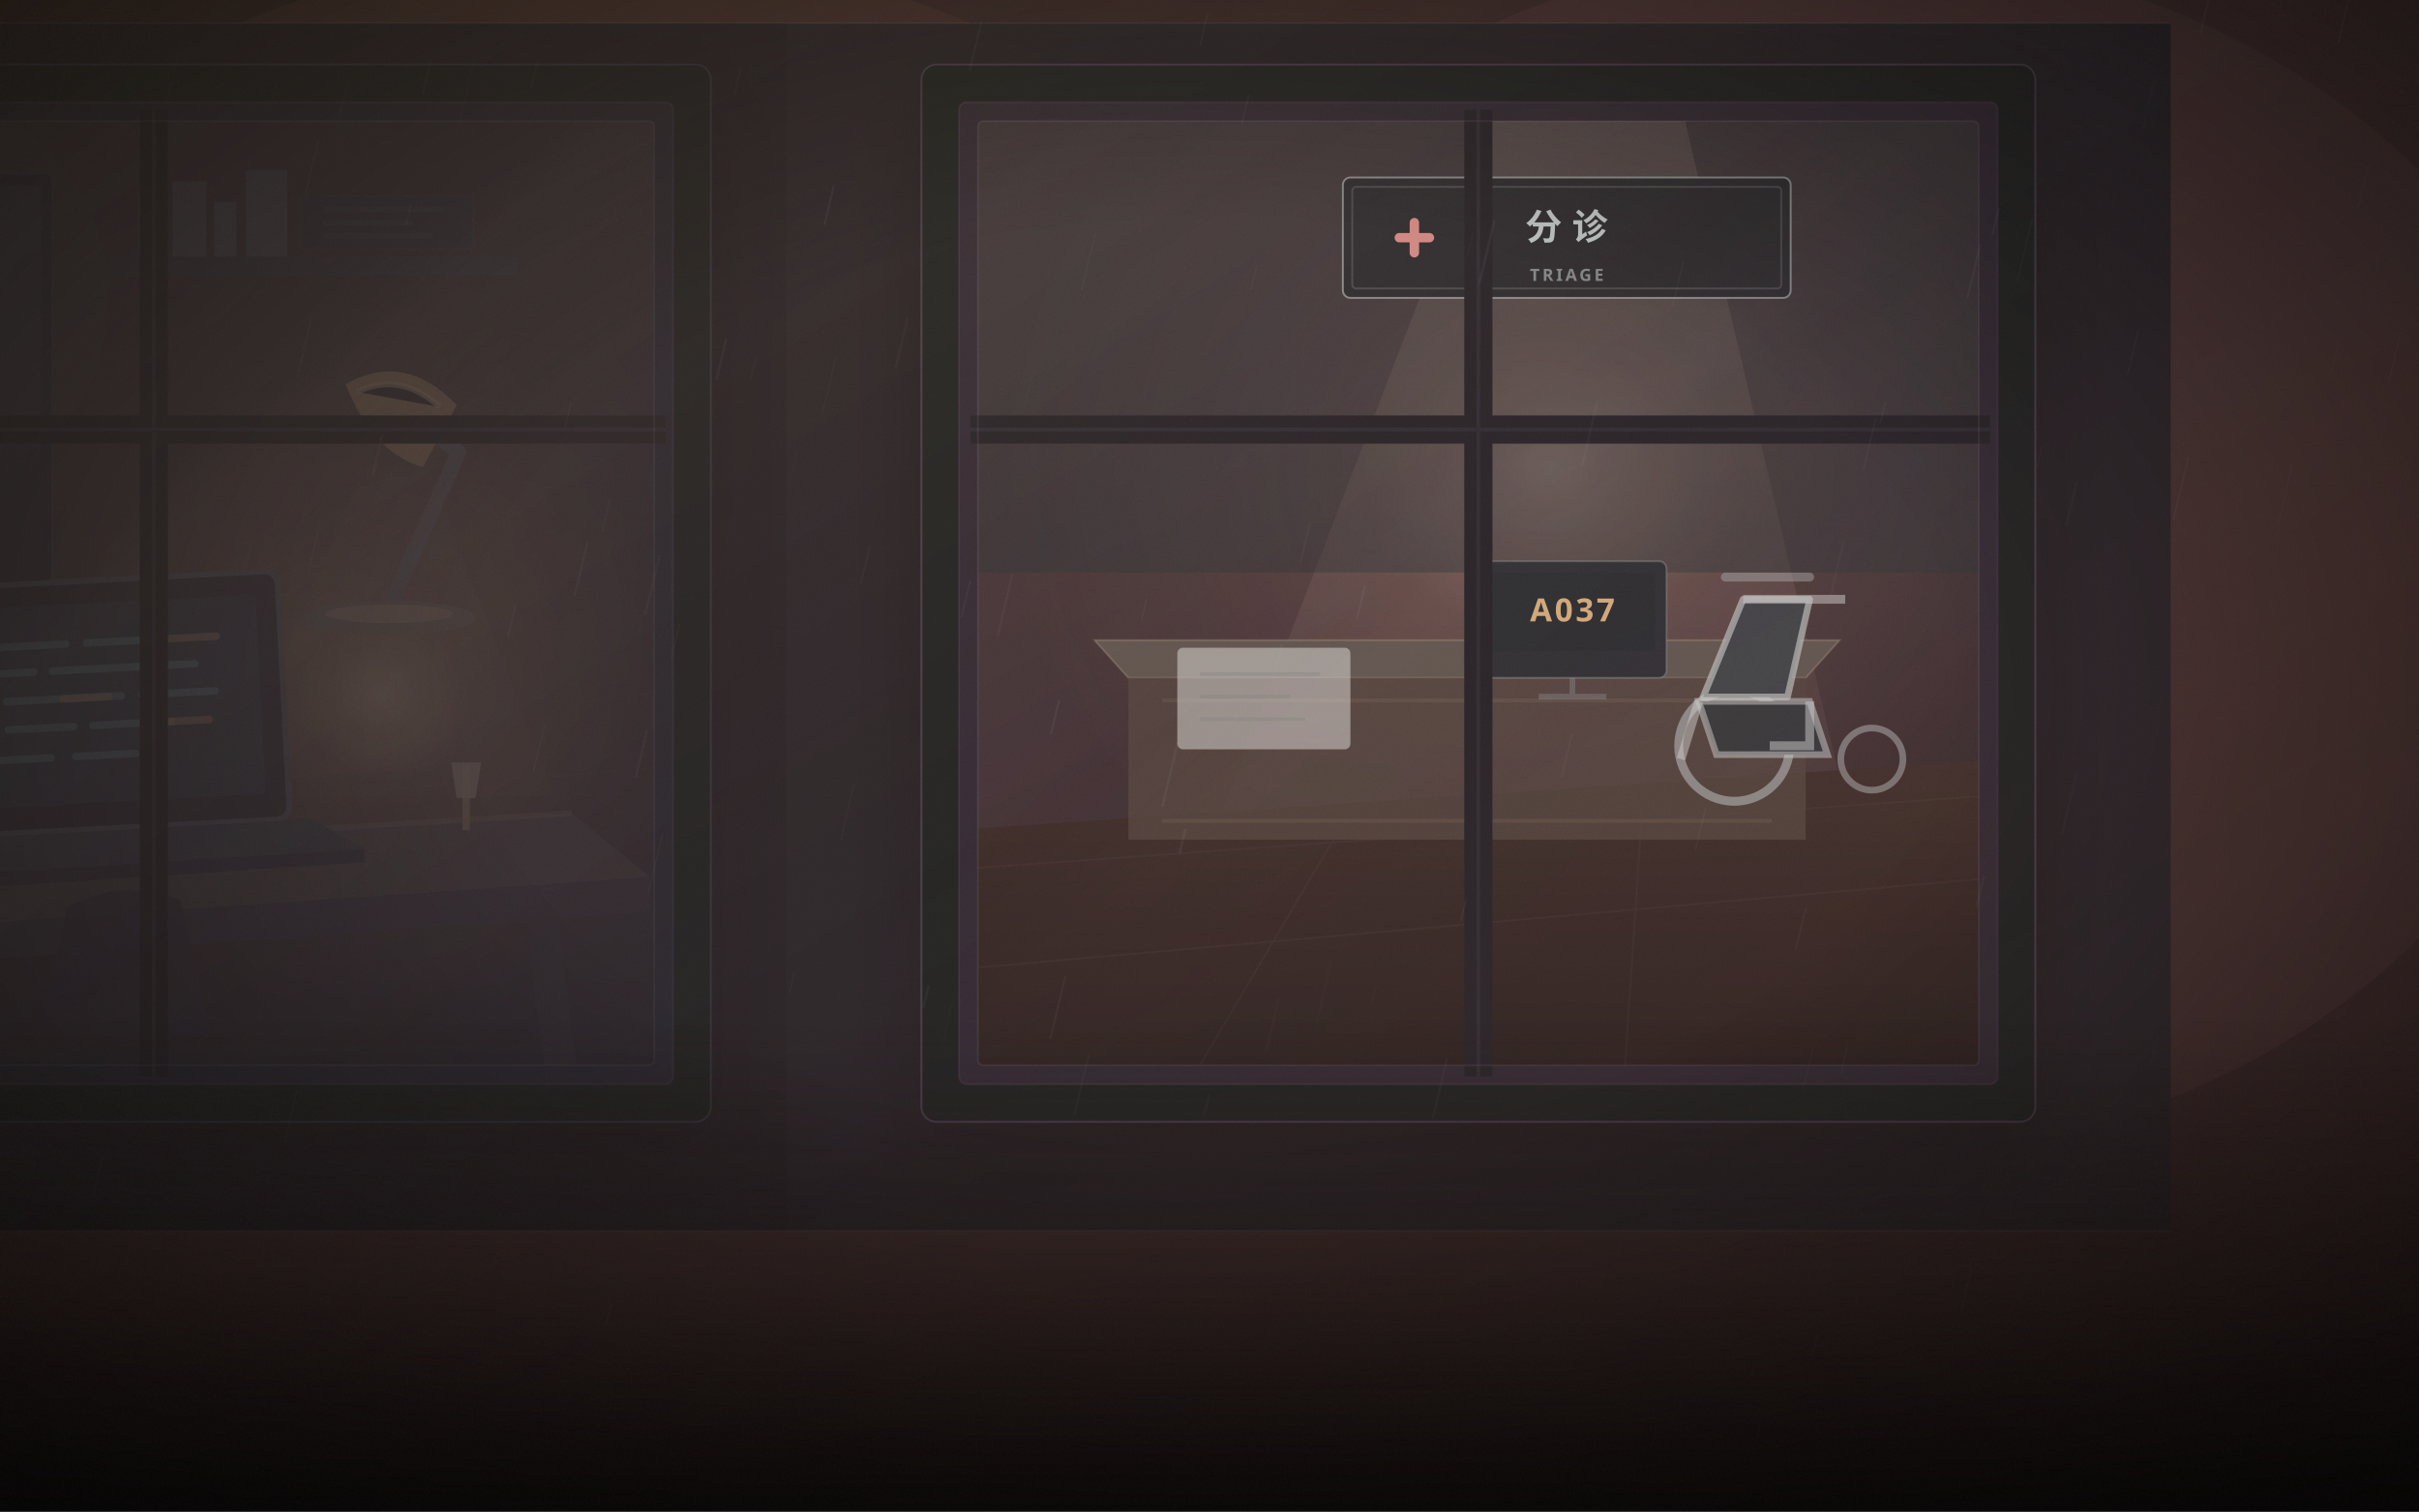
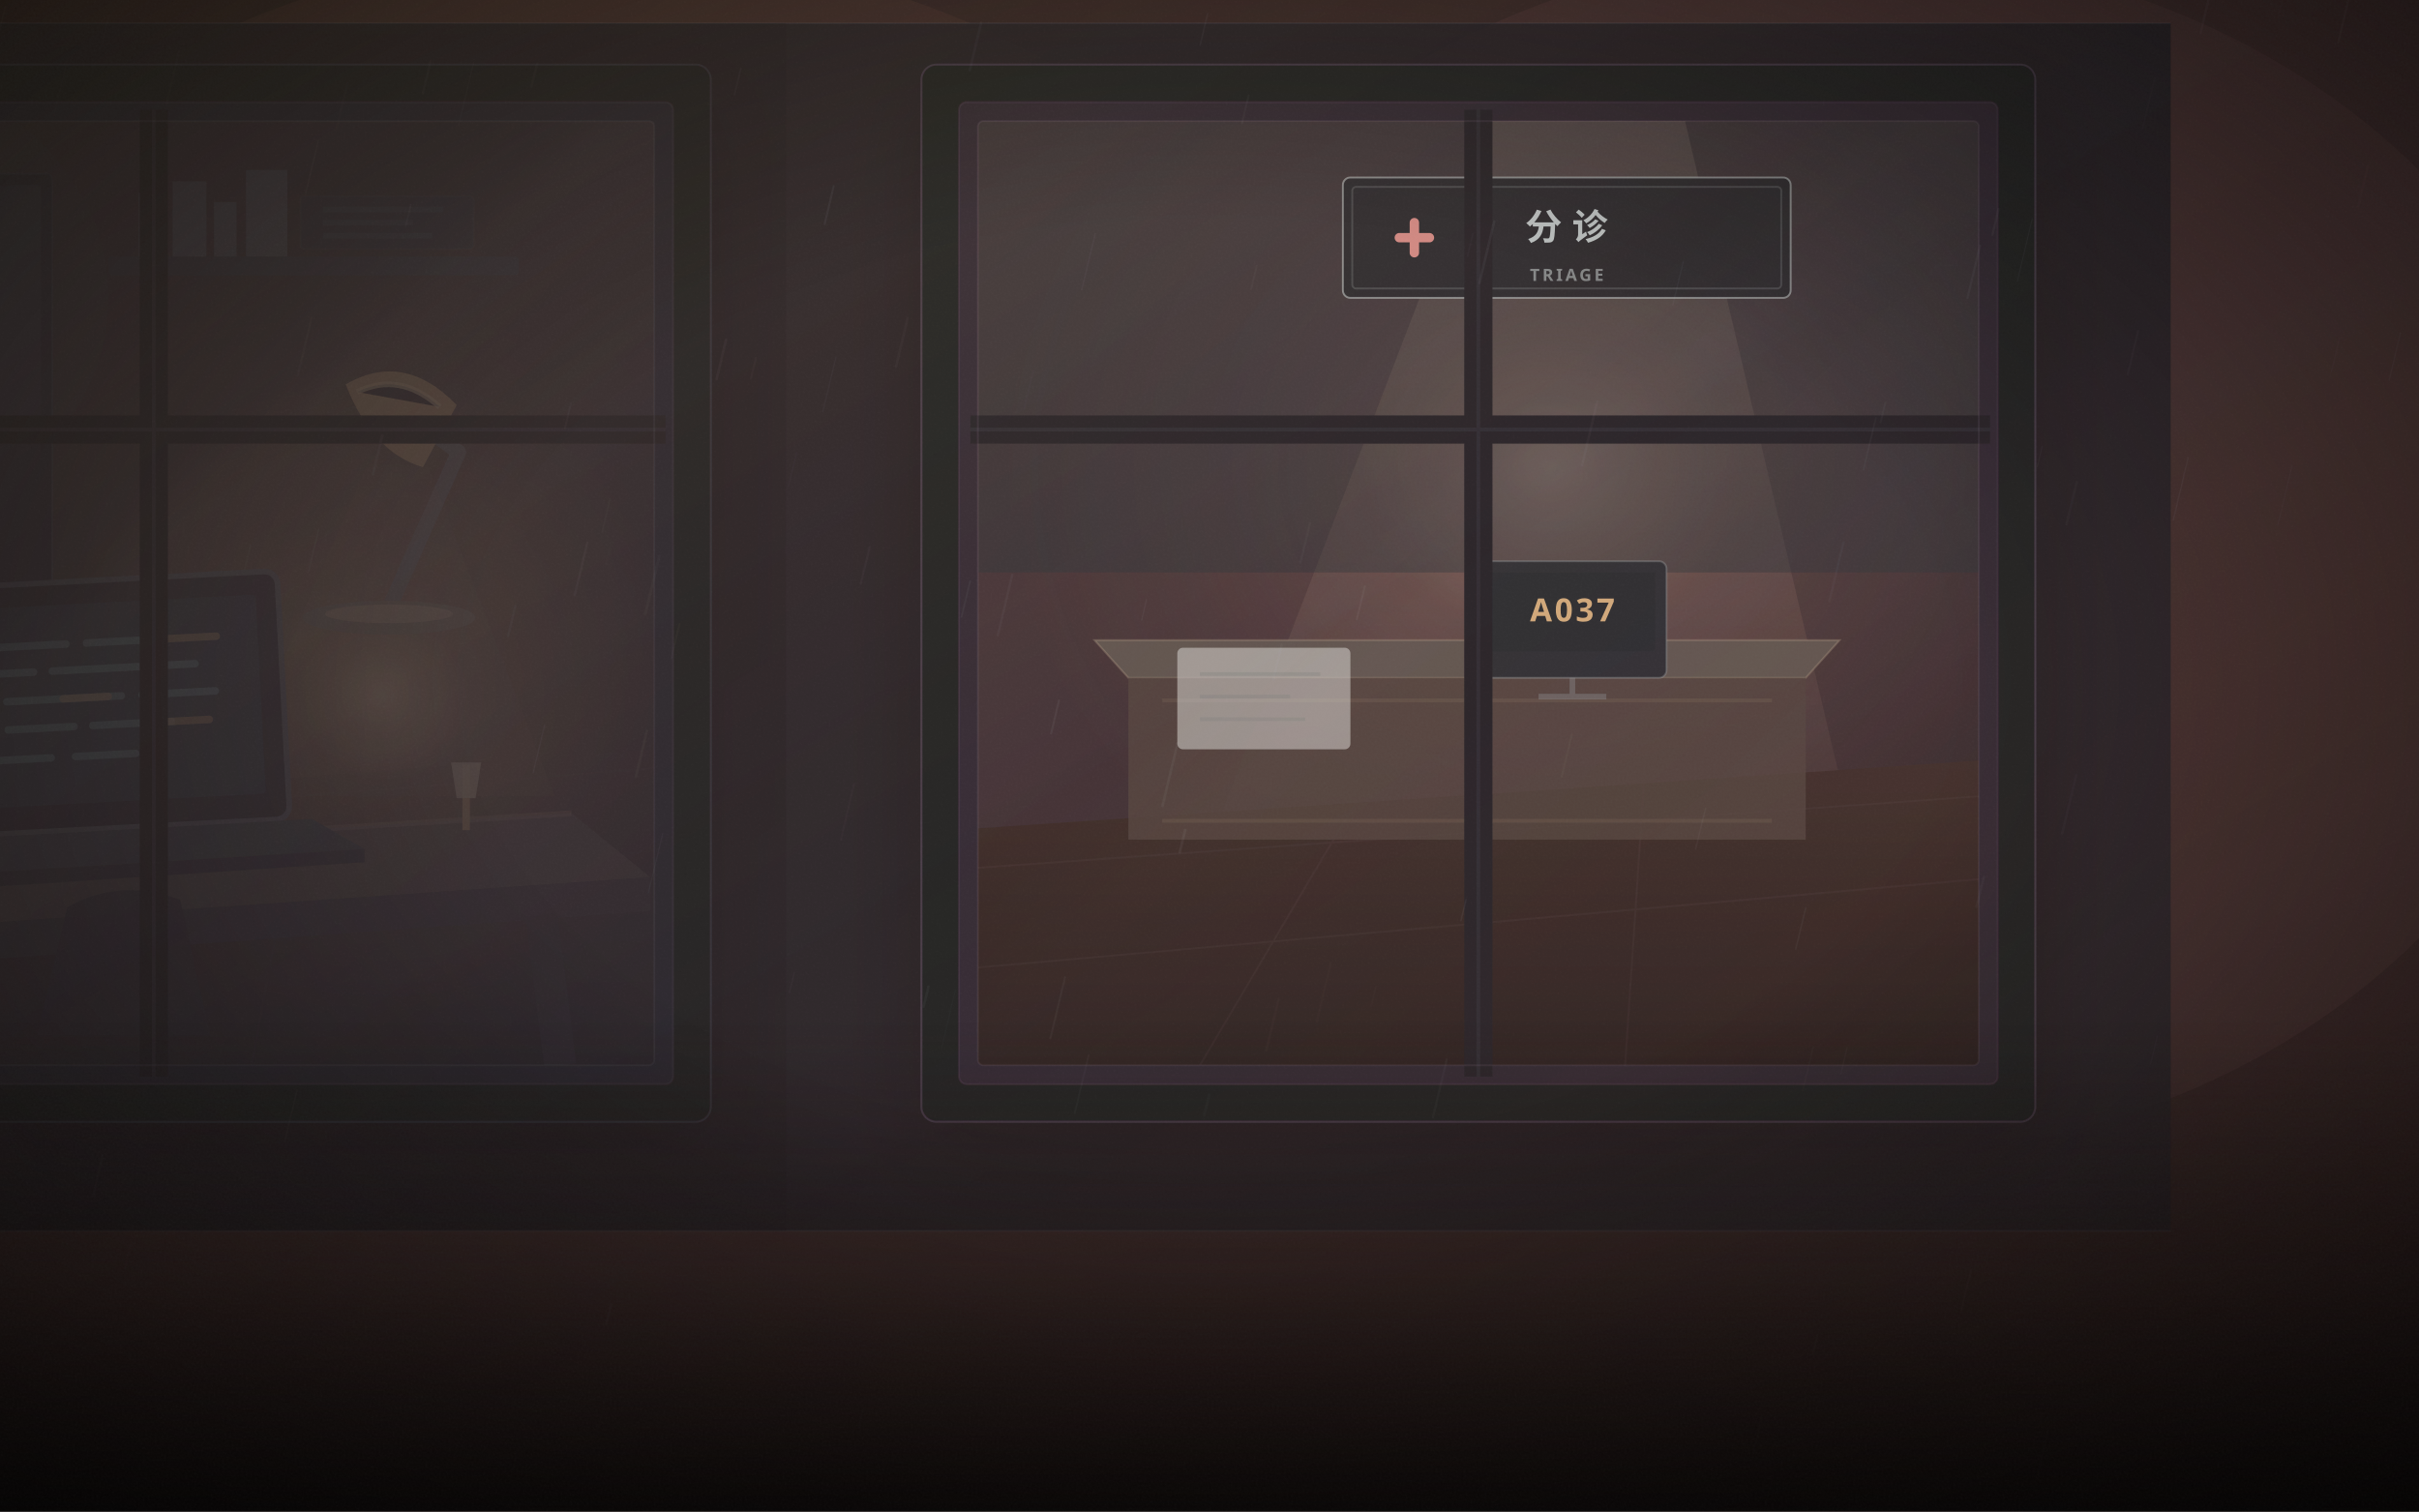
<svg xmlns="http://www.w3.org/2000/svg" viewBox="0 0 1440 900" preserveAspectRatio="xMidYMid slice" role="img" aria-labelledby="title desc">
  <style>
  .rain-drift { animation: rain-drift 11s ease-in-out infinite; }
  .mote { animation-name: mote-rise; animation-duration: 12s; animation-timing-function: ease-in-out; animation-iteration-count: infinite; opacity: 0; }
  .glow-drift { animation: glow-drift 14s ease-in-out infinite; }
  .sway { animation: sway 11s ease-in-out infinite; transform-box: fill-box; transform-origin: 50% 50%; }
  .drift { animation: drift 15s ease-in-out infinite; transform-box: fill-box; transform-origin: 50% 50%; }
  .spin { animation: spin 34s linear infinite; transform-box: fill-box; transform-origin: 50% 100%; }
  .pulse { animation: pulse 2.4s ease-in-out infinite; transform-box: fill-box; transform-origin: 50% 100%; }
  .ring { animation: ring 6.4s ease-out infinite; transform-box: fill-box; transform-origin: 50% 50%; }
  .rise { animation: rise 7s ease-in-out infinite; }
  .flow { animation: flow 7s linear infinite; }
  .blink { animation: blink 1.3s steps(2, start) infinite; }
  .signal-flow { animation: signal-flow 6s linear infinite; }
  @keyframes rain-drift { 0%, 100% { transform: translate(0px, 0px); } 50% { transform: translate(-14px, 24px); } }
  @keyframes mote-rise { 0% { opacity: 0; transform: translate(0px, 0px); } 16% { opacity: .5; } 62% { opacity: .26; } 100% { opacity: 0; transform: translate(-10px, -54px); } }
  @keyframes glow-drift { 0%, 100% { transform: translate(0px, 0px); } 50% { transform: translate(7px, -6px); } }
  @keyframes sway { 0%, 100% { transform: rotate(-1.4deg) translateY(0px); } 50% { transform: rotate(1.4deg) translateY(-4px); } }
  @keyframes drift { 0%, 100% { transform: translate(0px, 0px); } 50% { transform: translate(6px, -8px); } }
  @keyframes spin { to { transform: rotate(360deg); } }
  @keyframes pulse { 0%, 100% { transform: scaleY(.32); } 50% { transform: scaleY(1); } }
  @keyframes ring { 0% { transform: scale(.5); opacity: .55; } 68% { opacity: .14; } 100% { transform: scale(2.4); opacity: 0; } }
  @keyframes rise { 0% { opacity: 0; transform: translateY(6px); } 35% { opacity: .55; } 100% { opacity: 0; transform: translateY(-16px); } }
  @keyframes flow { to { stroke-dashoffset: -120; } }
  @keyframes blink { 0%, 49% { opacity: 1; } 50%, 100% { opacity: 0; } }
  @keyframes signal-flow { to { stroke-dashoffset: -96; } }
  @media (prefers-reduced-motion: reduce) { .anim { animation: none !important; } }
</style>
  <defs>
    <linearGradient id="night" x1="0" y1="0" x2="1" y2="1">
      <stop stop-color="#120d0c" />
      <stop offset=".46" stop-color="#2b1c1c" />
      <stop offset="1" stop-color="#160f0e" />
    </linearGradient>
    <linearGradient id="dawn" x1="0" y1="0" x2="0" y2="1">
      <stop stop-color="#e2a276" stop-opacity=".36" />
      <stop offset=".48" stop-color="#8b5e5e" stop-opacity=".15" />
      <stop offset="1" stop-color="#17110f" stop-opacity="0" />
    </linearGradient>
    <linearGradient id="warmWash" x1="0" y1="0" x2="1" y2="1">
      <stop stop-color="#efb77d" stop-opacity=".2" />
      <stop offset=".5" stop-color="#dca18c" stop-opacity=".13" />
      <stop offset="1" stop-color="#c98370" stop-opacity=".18" />
    </linearGradient>
    <linearGradient id="leftRoom" x1="0" y1="0" x2=".85" y2="1">
      <stop stop-color="#3b2c24" />
      <stop offset=".55" stop-color="#2a211d" />
      <stop offset="1" stop-color="#15100e" />
    </linearGradient>
    <linearGradient id="rightRoom" x1=".2" y1="0" x2=".8" y2="1">
      <stop stop-color="#3b292c" />
      <stop offset=".58" stop-color="#2b2025" />
      <stop offset="1" stop-color="#171114" />
    </linearGradient>
    <linearGradient id="floor" x1="0" y1="0" x2="0" y2="1">
      <stop stop-color="#261c18" />
      <stop offset="1" stop-color="#0e0b0a" />
    </linearGradient>
    <linearGradient id="glass" x1="0" y1="0" x2="1" y2="1">
      <stop stop-color="#d5b497" stop-opacity=".13" />
      <stop offset=".42" stop-color="#62483f" stop-opacity=".05" />
      <stop offset=".48" stop-color="#f4d7b6" stop-opacity=".13" />
      <stop offset="1" stop-color="#211512" stop-opacity=".03" />
    </linearGradient>
    <linearGradient id="spotlight" x1="0" y1="0" x2="0" y2="1">
      <stop stop-color="#ffe0b6" stop-opacity=".27" />
      <stop offset="1" stop-color="#d9a18b" stop-opacity="0" />
    </linearGradient>
    <linearGradient id="bottomShade" x1="0" y1="0" x2="0" y2="1">
      <stop stop-color="#100b09" stop-opacity="0" />
      <stop offset=".56" stop-color="#100b09" stop-opacity=".46" />
      <stop offset="1" stop-color="#0b0807" stop-opacity=".94" />
    </linearGradient>
    <radialGradient id="lampGlow">
      <stop stop-color="#ffe0a8" stop-opacity=".78" />
      <stop offset=".26" stop-color="#f4bd78" stop-opacity=".3" />
      <stop offset="1" stop-color="#e6a053" stop-opacity="0" />
    </radialGradient>
    <radialGradient id="stageGlow">
      <stop stop-color="#ffd8bd" stop-opacity=".48" />
      <stop offset=".35" stop-color="#dda088" stop-opacity=".18" />
      <stop offset="1" stop-color="#aa6e63" stop-opacity="0" />
    </radialGradient>
    <radialGradient id="vignette" cx=".5" cy=".45" r=".72">
      <stop offset=".42" stop-color="#000" stop-opacity="0" />
      <stop offset="1" stop-color="#000" stop-opacity=".66" />
    </radialGradient>
    <filter id="blur8" x="-50%" y="-50%" width="200%" height="200%">
      <feGaussianBlur stdDeviation="8" />
    </filter>
    <filter id="blur24" x="-50%" y="-50%" width="200%" height="200%">
      <feGaussianBlur stdDeviation="24" />
    </filter>
    <filter id="shadow" x="-30%" y="-30%" width="160%" height="160%">
      <feDropShadow dx="0" dy="16" stdDeviation="22" flood-color="#000" flood-opacity=".55" />
    </filter>
    <filter id="grain">
      <feTurbulence type="fractalNoise" baseFrequency=".72" numOctaves="3" seed="27" stitchTiles="stitch" />
      <feColorMatrix type="saturate" values="0" />
      <feComponentTransfer>
        <feFuncA type="table" tableValues="0 .075" />
      </feComponentTransfer>
    </filter>
    <clipPath id="leftClip">
      <rect x="102" y="164" width="532" height="502" rx="3" />
    </clipPath>
    <clipPath id="rightClip">
      <rect x="806" y="164" width="532" height="502" rx="3" />
    </clipPath>
  </defs>
  <rect width="1440" height="900" fill="url(#night)" />
  <ellipse cx="360" cy="340" rx="460" ry="370" fill="#b47b58" opacity=".09" />
  <ellipse cx="1100" cy="330" rx="440" ry="360" fill="#a86c6c" opacity=".1" />
  <g transform="translate(0 -60) translate(-320.6 -51.6) scale(1.12)">
    <path d="M0 112H1440V754H0Z" fill="#080d15" opacity=".9" />
    <path d="M0 112H1440M0 754H1440" stroke="#6d8296" stroke-opacity=".14" />
    <g filter="url(#shadow)">
      <rect x="72" y="134" width="592" height="562" rx="8" fill="#05090f" stroke="#344250" stroke-opacity=".55" />
      <rect x="92" y="154" width="552" height="522" rx="4" fill="#111923" stroke="#637484" stroke-opacity=".18" />
      <rect x="776" y="134" width="592" height="562" rx="8" fill="#05090f" stroke="#454057" stroke-opacity=".58" />
      <rect x="796" y="154" width="552" height="522" rx="4" fill="#171522" stroke="#756887" stroke-opacity=".18" />
    </g>
    <g opacity="0.3">
      <g clip-path="url(#leftClip)">
        <rect x="102" y="164" width="532" height="502" fill="url(#leftRoom)" />
        <ellipse cx="444" cy="440" rx="250" ry="240" fill="url(#lampGlow)" opacity=".26" />
        <path d="M102 540L634 498V666H102Z" fill="url(#floor)" />
        <path d="M102 550L634 508M102 603L634 552M210 666L328 520M420 666L448 514" stroke="#80909a" stroke-opacity=".06" />
        <rect x="126" y="192" width="188" height="266" rx="3" fill="#080e16" stroke="#4b5d6b" stroke-opacity=".5" />
        <rect x="132" y="198" width="176" height="254" fill="#0d1a28" />
        <ellipse cx="202" cy="258" rx="142" ry="124" fill="#345574" opacity=".14" />
        <path d="M120 410V332H151V366H178V294H211V350H242V270H270V324H310V462H120Z" fill="#080f19" />
        <path d="M151 350H158V360H151ZM188 318H195V329H188ZM249 294H256V305H249ZM277 346H284V357H277ZM188 374H195V385H188ZM249 338H256V349H249Z" fill="#d5b878" opacity=".48" />
        <rect x="132" y="198" width="176" height="254" fill="url(#glass)" />
        <path d="M220 198V452M132 326H308" stroke="#334652" stroke-width="8" />
        <path d="M220 198V452M132 326H308" stroke="#8295a1" stroke-opacity=".12" stroke-width="2" />
        <rect x="344" y="236" width="218" height="10" rx="2" fill="#29343e" />
        <path d="M360 202H374V236H360ZM378 196H396V236H378ZM400 207H412V236H400ZM417 190H439V236H417Z" fill="#58606a" />
        <rect x="446" y="204" width="92" height="28" rx="2" fill="#1a252f" stroke="#83919a" stroke-opacity=".15" />
        <path d="M458 211H522M458 218H506M458 225H516" stroke="#8b9ba3" stroke-opacity=".22" stroke-width="3" />
        <g class="anim glow-drift">
          <ellipse cx="490" cy="470" rx="176" ry="172" fill="url(#lampGlow)" />
        </g>
        <path d="M493 423L530 340M530 340L500 318" stroke="#5b5e60" stroke-width="8" stroke-linecap="round" />
        <path d="M470 304Q501 286 529 315L511 348Q484 340 470 304Z" fill="#c59b63" />
        <path d="M476 308Q499 297 520 316" stroke="#ffe0a4" stroke-opacity=".65" stroke-width="3" />
        <ellipse cx="493" cy="428" rx="46" ry="9" fill="#6c6558" />
        <ellipse cx="493" cy="426" rx="34" ry="5" fill="#d3b785" opacity=".55" />
        <path d="M481 348L405 523H581L514 348Z" fill="#f2bd78" opacity=".065" />
        <path d="M138 560L590 532L632 566L110 602Z" fill="#463e35" />
        <path d="M110 602L632 566V584L110 622Z" fill="#24252a" />
        <path d="M154 614L150 666M574 586L584 666" stroke="#1a1d23" stroke-width="17" />
        <path d="M138 560L590 532" stroke="#b49670" stroke-opacity=".35" stroke-width="3" />
        <rect x="247" y="408" width="190" height="132" rx="7" fill="#080d12" stroke="#4c5b64" stroke-width="3" transform="rotate(-3 342 474)" />
        <rect x="259" y="420" width="166" height="106" rx="2" fill="#102633" transform="rotate(-3 342 474)" />
        <g transform="rotate(-3 342 474)" stroke-linecap="round">
          <path d="M276 441H323M334 441H368M276 455H305M315 455H391M290 470H351M362 470H401M290 485H325M335 485H377M276 501H312M325 501H357" stroke="#75b6b6" stroke-opacity=".65" stroke-width="4" />
          <path d="M374 441H403M320 470H344M367 485H397" stroke="#d1aa72" stroke-opacity=".7" stroke-width="4" />
        </g>
        <path d="M222 548L452 535L480 551L206 568Z" fill="#293138" />
        <path d="M206 568L480 551V558L208 576Z" fill="#12181d" />
        <rect x="158" y="526" width="66" height="12" rx="2" fill="#5f5142" transform="rotate(-3 191 532)" />
        <rect x="164" y="511" width="58" height="13" rx="2" fill="#344b56" transform="rotate(-3 193 518)" />
        <path d="M534 506V541" stroke="#b28a55" stroke-width="4" />
        <path d="M526 505H542L539 524H529Z" fill="#d2c2a1" opacity=".75" />
        <path d="M322 582Q350 566 382 578L398 650H306Z" fill="#11171e" opacity=".88" />
      </g>
    </g>
    <g opacity="1.1">
      <g clip-path="url(#rightClip)">
        <rect x="806" y="164" width="532" height="502" fill="url(#rightRoom)" />
        <rect x="806" y="164" width="532" height="502" fill="#1b1a20" opacity="0.34" />
        <g class="anim glow-drift">
          <ellipse cx="1110" cy="348" rx="290" ry="268" fill="url(#stageGlow)" opacity="0.78" />
        </g>
        <path d="M1080 156H1180L1300 666H884Z" fill="url(#spotlight)" opacity=".7" />
        <path d="M806 540L1338 504V666H806Z" fill="url(#floor)" />
        <path fill="none" d="M806 561L1338 523M806 614L1338 567M924 666L1008 524M1150 666L1160 516" stroke="#a392b1" stroke-opacity=".055" />
        <rect x="806" y="164" width="532" height="240" fill="#0b2029" opacity=".4" />
        <g transform="translate(1000 194)">
          <rect width="238" height="64" rx="4" fill="#0d161c" stroke="#cfe3e4" stroke-opacity=".55" />
          <rect x="5" y="5" width="228" height="54" rx="2" fill="none" stroke="#cfe3e4" stroke-opacity=".18" />
          <path fill="none" d="M30 32H46M38 24V40" stroke="#d98a86" stroke-width="5" stroke-linecap="round" />
          <text x="119" y="33" font-family="'PingFang SC','Hiragino Sans GB','Microsoft YaHei',sans-serif" font-size="19" font-weight="600" fill="#cfe3e4" fill-opacity="0.92" text-anchor="middle" letter-spacing="0.6">分 诊</text>
          <text x="119" y="55" font-family="'PingFang SC','Hiragino Sans GB','Microsoft YaHei',sans-serif" font-size="9" font-weight="600" fill="#cfe3e4" fill-opacity="0.55" text-anchor="middle" letter-spacing="1.4">TRIAGE</text>
        </g>
        <g transform="translate(868 440)">
          <path d="M0 0H396L378 20H18Z" fill="#4d4a44" stroke="#b7a58a" stroke-opacity=".32" />
          <path d="M18 20H378V106H18Z" fill="#3d3630" opacity=".82" />
          <path fill="none" d="M36 32H360M36 96H360" stroke="#8f7b62" stroke-opacity=".18" stroke-width="2" />
          <rect x="44" y="4" width="92" height="54" rx="3" fill="#dce5e2" opacity=".55" />
          <path fill="none" d="M56 18H120M56 30H104M56 42H112" stroke="#788482" stroke-opacity=".38" stroke-width="2" />
          <g transform="translate(204 -42)">
            <rect width="100" height="62" rx="4" fill="#111b21" stroke="#8b9ba1" stroke-opacity=".4" />
            <rect x="6" y="6" width="88" height="42" fill="#0b171d" />
            <text x="50" y="32" font-family="'PingFang SC','Hiragino Sans GB','Microsoft YaHei',sans-serif" font-size="17" font-weight="600" fill="#e6bd80" fill-opacity="0.94" text-anchor="middle" letter-spacing="1.4">A037</text>
            <path fill="none" d="M50 62V72M32 72H68" stroke="#8b9ba1" stroke-opacity=".35" stroke-width="3" />
          </g>
-         </g>
-         <g transform="translate(1208 456) scale(1.18)">
-           <circle cx="0" cy="34" r="25" fill="none" stroke="#b4c2c4" stroke-opacity=".6" stroke-width="4" />
-           <circle cx="62" cy="40" r="14" fill="none" stroke="#b4c2c4" stroke-opacity=".5" stroke-width="3" />
-           <path d="M-14 12L4 -32H34L24 12Z" fill="#26343a" stroke="#cfdbdb" stroke-opacity=".62" stroke-width="3" stroke-linejoin="round" />
-           <path d="M-16 14H34L42 38H-8Z" fill="#1b262b" stroke="#cfdbdb" stroke-opacity=".52" stroke-width="3" />
-           <path fill="none" d="M-16 14L-24 40M4 -32H50M34 14V34H16" stroke="#cfdbdb" stroke-opacity=".52" stroke-width="4" />
-           <path fill="none" d="M-4 -42H34" stroke="#aab8ba" stroke-opacity=".45" stroke-width="4" stroke-linecap="round" />
        </g>
        <rect x="806" y="164" width="532" height="502" fill="url(#glass)" opacity=".12" />
      </g>
    </g>
    <rect x="102" y="164" width="532" height="502" fill="url(#glass)" opacity=".32" />
    <path d="M368 158V672M98 328H640M1072 158V672M802 328H1344" stroke="#080d14" stroke-width="15" />
    <path d="M368 158V672M98 328H640M1072 158V672M802 328H1344" stroke="#607080" stroke-opacity=".12" stroke-width="2" />
    <rect x="102" y="164" width="532" height="502" rx="3" fill="none" stroke="#9aabba" stroke-opacity=".12" />
    <rect x="806" y="164" width="532" height="502" rx="3" fill="none" stroke="#aa9bb8" stroke-opacity=".12" />
  </g>
  <g class="anim rain-drift" stroke="#c5d8e5" stroke-linecap="round" opacity="0.08">
    <line x1="-29.7" y1="505.6" x2="-34.8" y2="526.9" stroke-width="1.0" opacity="0.45" />
    <line x1="1392.6" y1="201.8" x2="1387.9" y2="221.0" stroke-width="0.9" opacity="0.35" />
    <line x1="523.1" y1="-63.8" x2="517.8" y2="-41.6" stroke-width="1.5" opacity="0.49" />
    <line x1="441.0" y1="40.7" x2="437.2" y2="56.5" stroke-width="1.0" opacity="0.72" />
    <line x1="394.5" y1="496.3" x2="386.0" y2="531.6" stroke-width="0.7" opacity="0.75" />
    <line x1="324.2" y1="431.7" x2="317.4" y2="460.1" stroke-width="0.8" opacity="0.81" />
    <line x1="872.7" y1="535.7" x2="869.7" y2="548.1" stroke-width="0.9" opacity="0.77" />
    <line x1="1315.2" y1="-2.3" x2="1310.0" y2="19.6" stroke-width="1.4" opacity="0.76" />
    <line x1="1015.3" y1="481.2" x2="1009.4" y2="505.5" stroke-width="0.9" opacity="0.58" />
    <line x1="1471.5" y1="-31.5" x2="1463.2" y2="3.3" stroke-width="1.0" opacity="0.71" />
    <line x1="1054.8" y1="880.7" x2="1049.5" y2="902.4" stroke-width="1.0" opacity="0.66" />
    <line x1="743.3" y1="56.8" x2="739.3" y2="73.5" stroke-width="1.1" opacity="0.61" />
    <line x1="634.0" y1="581.9" x2="625.3" y2="618.2" stroke-width="1.2" opacity="0.62" />
    <line x1="496.3" y1="110.8" x2="490.9" y2="133.4" stroke-width="1.2" opacity="0.84" />
    <line x1="779.8" y1="311.6" x2="774.1" y2="335.1" stroke-width="1.3" opacity="0.40" />
    <line x1="812.5" y1="349.0" x2="807.7" y2="368.8" stroke-width="1.2" opacity="0.72" />
    <line x1="517.7" y1="325.7" x2="512.4" y2="347.7" stroke-width="1.2" opacity="0.49" />
    <line x1="1526.4" y1="858.3" x2="1520.0" y2="884.7" stroke-width="1.6" opacity="0.84" />
    <line x1="432.2" y1="202.3" x2="426.6" y2="225.7" stroke-width="1.5" opacity="0.82" />
    <line x1="1282.7" y1="46.3" x2="1275.5" y2="76.5" stroke-width="0.9" opacity="0.34" />
    <line x1="761.2" y1="594.5" x2="753.8" y2="625.6" stroke-width="1.4" opacity="0.30" />
    <line x1="648.1" y1="628.2" x2="639.7" y2="663.1" stroke-width="1.0" opacity="0.50" />
    <line x1="1209.8" y1="130.2" x2="1200.9" y2="167.5" stroke-width="0.6" opacity="0.77" />
    <line x1="1116.7" y1="248.8" x2="1109.3" y2="279.7" stroke-width="0.9" opacity="0.54" />
    <line x1="682.5" y1="357.0" x2="679.6" y2="369.3" stroke-width="0.8" opacity="0.67" />
    <line x1="227.6" y1="259.1" x2="222.0" y2="282.5" stroke-width="1.5" opacity="0.57" />
    <line x1="1450.0" y1="564.0" x2="1447.2" y2="575.7" stroke-width="1.0" opacity="0.47" />
    <line x1="701.0" y1="442.4" x2="692.0" y2="480.0" stroke-width="1.5" opacity="0.74" />
    <line x1="1425.4" y1="769.7" x2="1422.9" y2="780.2" stroke-width="0.6" opacity="0.56" />
    <line x1="27.3" y1="805.5" x2="23.2" y2="822.5" stroke-width="1.4" opacity="0.32" />
    <line x1="795.0" y1="935.5" x2="789.9" y2="956.8" stroke-width="1.0" opacity="0.60" />
    <line x1="1514.8" y1="364.9" x2="1508.5" y2="391.3" stroke-width="1.4" opacity="0.64" />
    <line x1="1049.1" y1="842.8" x2="1043.3" y2="867.1" stroke-width="1.1" opacity="0.70" />
    <line x1="508.5" y1="466.7" x2="500.5" y2="500.0" stroke-width="1.2" opacity="0.25" />
    <line x1="815.7" y1="895.5" x2="810.0" y2="919.2" stroke-width="1.0" opacity="0.80" />
    <line x1="1318.1" y1="809.2" x2="1311.3" y2="837.3" stroke-width="0.7" opacity="0.39" />
    <line x1="652.0" y1="139.1" x2="643.9" y2="172.6" stroke-width="0.8" opacity="0.59" />
    <line x1="1236.3" y1="286.9" x2="1230.2" y2="312.1" stroke-width="1.4" opacity="0.36" />
    <line x1="1099.6" y1="623.7" x2="1095.8" y2="639.6" stroke-width="0.7" opacity="0.47" />
    <line x1="719.8" y1="651.9" x2="716.8" y2="664.2" stroke-width="1.5" opacity="0.37" />
    <line x1="909.9" y1="946.3" x2="903.1" y2="974.6" stroke-width="1.4" opacity="0.84" />
    <line x1="1236.0" y1="461.3" x2="1227.6" y2="496.2" stroke-width="1.4" opacity="0.32" />
    <line x1="861.3" y1="630.7" x2="853.0" y2="665.3" stroke-width="1.3" opacity="0.51" />
    <line x1="472.9" y1="579.0" x2="469.9" y2="591.1" stroke-width="0.6" opacity="0.54" />
    <line x1="1409.6" y1="98.6" x2="1403.8" y2="122.9" stroke-width="1.4" opacity="0.37" />
    <line x1="284.3" y1="-60.5" x2="279.1" y2="-38.8" stroke-width="1.0" opacity="0.69" />
    <line x1="561.0" y1="-57.1" x2="554.0" y2="-27.8" stroke-width="1.4" opacity="0.30" />
    <line x1="1081.9" y1="794.9" x2="1079.3" y2="806.1" stroke-width="1.1" opacity="0.78" />
    <line x1="1219.0" y1="852.4" x2="1212.4" y2="879.9" stroke-width="1.4" opacity="0.76" />
    <line x1="1079.2" y1="964.2" x2="1075.8" y2="978.4" stroke-width="0.6" opacity="0.62" />
    <line x1="-4.9" y1="-64.4" x2="-13.3" y2="-29.7" stroke-width="1.2" opacity="0.60" />
    <line x1="404.5" y1="371.5" x2="399.6" y2="392.0" stroke-width="1.1" opacity="0.58" />
    <line x1="189.7" y1="315.1" x2="183.6" y2="340.6" stroke-width="0.8" opacity="0.61" />
    <line x1="1527.6" y1="745.9" x2="1520.0" y2="777.4" stroke-width="0.8" opacity="0.52" />
    <line x1="1075.0" y1="540.4" x2="1069.0" y2="565.1" stroke-width="0.9" opacity="0.65" />
    <line x1="1013.6" y1="963.4" x2="1010.1" y2="978.0" stroke-width="1.0" opacity="0.60" />
    <line x1="339.9" y1="240.0" x2="336.3" y2="255.0" stroke-width="1.1" opacity="0.58" />
    <line x1="176.9" y1="649.0" x2="169.4" y2="680.0" stroke-width="0.8" opacity="0.70" />
    <line x1="540.3" y1="189.4" x2="533.4" y2="218.3" stroke-width="1.5" opacity="0.40" />
    <line x1="1131.0" y1="908.0" x2="1127.6" y2="921.9" stroke-width="1.4" opacity="0.50" />
    <line x1="1215.7" y1="265.7" x2="1212.8" y2="277.9" stroke-width="0.7" opacity="0.54" />
    <line x1="206.9" y1="49.5" x2="200.4" y2="76.5" stroke-width="1.5" opacity="0.31" />
    <line x1="889.5" y1="131.8" x2="880.7" y2="168.5" stroke-width="1.5" opacity="0.79" />
    <line x1="1499.9" y1="841.2" x2="1495.1" y2="861.4" stroke-width="0.7" opacity="0.35" />
    <line x1="1464.8" y1="-52.7" x2="1455.9" y2="-16.0" stroke-width="1.1" opacity="0.63" />
    <line x1="392.5" y1="331.1" x2="384.1" y2="365.8" stroke-width="1.6" opacity="0.61" />
    <line x1="1512.5" y1="985.8" x2="1505.9" y2="1012.9" stroke-width="0.7" opacity="0.75" />
    <line x1="705.5" y1="494.2" x2="702.3" y2="507.4" stroke-width="1.6" opacity="0.76" />
    <line x1="185.5" y1="189.1" x2="177.3" y2="223.6" stroke-width="1.3" opacity="0.50" />
    <line x1="763.0" y1="383.9" x2="758.0" y2="404.7" stroke-width="1.3" opacity="0.48" />
    <line x1="1472.2" y1="835.1" x2="1464.1" y2="868.9" stroke-width="1.0" opacity="0.61" />
    <line x1="64.6" y1="10.1" x2="60.3" y2="28.0" stroke-width="1.2" opacity="0.28" />
    <line x1="577.5" y1="346.0" x2="572.4" y2="367.3" stroke-width="1.0" opacity="0.68" />
    <line x1="1189.7" y1="124.4" x2="1186.1" y2="139.8" stroke-width="1.3" opacity="0.71" />
    <line x1="1122.3" y1="239.7" x2="1119.5" y2="251.4" stroke-width="1.2" opacity="0.42" />
    <line x1="106.7" y1="30.2" x2="99.0" y2="62.3" stroke-width="1.3" opacity="0.39" />
    <line x1="1173.4" y1="756.0" x2="1167.3" y2="781.3" stroke-width="1.0" opacity="0.60" />
    <line x1="149.2" y1="324.4" x2="145.7" y2="338.8" stroke-width="1.0" opacity="0.45" />
    <line x1="189.6" y1="83.2" x2="182.0" y2="115.1" stroke-width="0.8" opacity="0.71" />
    <line x1="1528.3" y1="779.3" x2="1521.3" y2="808.6" stroke-width="1.1" opacity="0.74" />
    <line x1="618.6" y1="909.3" x2="610.9" y2="941.5" stroke-width="0.8" opacity="0.55" />
    <line x1="855.8" y1="-57.4" x2="853.1" y2="-46.3" stroke-width="1.1" opacity="0.44" />
    <line x1="363.7" y1="776.7" x2="360.9" y2="788.6" stroke-width="1.5" opacity="0.82" />
    <line x1="738.3" y1="889.7" x2="733.7" y2="908.9" stroke-width="1.1" opacity="0.21" />
    <line x1="541.4" y1="882.8" x2="536.7" y2="902.4" stroke-width="0.6" opacity="0.24" />
    <line x1="61.1" y1="688.1" x2="55.3" y2="712.3" stroke-width="1.4" opacity="0.59" />
    <line x1="580.6" y1="927.1" x2="574.5" y2="952.5" stroke-width="1.2" opacity="0.62" />
    <line x1="39.8" y1="36.6" x2="32.1" y2="68.8" stroke-width="0.8" opacity="0.34" />
    <line x1="838.4" y1="938.0" x2="833.7" y2="957.6" stroke-width="1.1" opacity="0.82" />
    <line x1="450.0" y1="213.1" x2="447.0" y2="225.4" stroke-width="1.1" opacity="0.58" />
    <line x1="602.6" y1="342.2" x2="594.0" y2="378.2" stroke-width="1.4" opacity="0.61" />
    <line x1="950.8" y1="239.2" x2="941.8" y2="277.0" stroke-width="1.4" opacity="0.50" />
    <line x1="1455.6" y1="173.2" x2="1449.1" y2="200.1" stroke-width="1.1" opacity="0.69" />
    <line x1="282.0" y1="37.2" x2="273.1" y2="74.3" stroke-width="0.7" opacity="0.63" />
    <line x1="78.0" y1="739.8" x2="74.5" y2="754.4" stroke-width="1.4" opacity="0.32" />
    <line x1="1002.0" y1="155.9" x2="995.8" y2="181.6" stroke-width="0.7" opacity="0.58" />
    <line x1="497.6" y1="212.8" x2="489.8" y2="245.2" stroke-width="0.8" opacity="0.42" />
    <line x1="1178.7" y1="146.3" x2="1171.2" y2="177.4" stroke-width="1.3" opacity="0.70" />
    <line x1="748.1" y1="158.2" x2="744.8" y2="172.1" stroke-width="1.0" opacity="0.48" />
    <line x1="1501.8" y1="153.5" x2="1492.8" y2="191.1" stroke-width="0.8" opacity="0.60" />
    <line x1="981.6" y1="-58.1" x2="978.8" y2="-46.1" stroke-width="0.9" opacity="0.61" />
    <line x1="718.9" y1="8.1" x2="714.4" y2="26.9" stroke-width="0.9" opacity="0.77" />
    <line x1="552.7" y1="587.4" x2="549.8" y2="599.5" stroke-width="1.4" opacity="0.64" />
    <line x1="725.8" y1="-62.2" x2="720.1" y2="-38.5" stroke-width="1.0" opacity="0.49" />
    <line x1="1411.6" y1="-70.9" x2="1403.5" y2="-37.3" stroke-width="1.4" opacity="0.82" />
    <line x1="568.8" y1="589.3" x2="560.5" y2="624.1" stroke-width="0.6" opacity="0.24" />
    <line x1="819.0" y1="587.4" x2="816.2" y2="599.0" stroke-width="1.0" opacity="0.23" />
    <line x1="1348.8" y1="881.0" x2="1344.1" y2="900.6" stroke-width="0.8" opacity="0.41" />
    <line x1="1495.8" y1="817.2" x2="1488.6" y2="847.4" stroke-width="1.6" opacity="0.49" />
    <line x1="1272.8" y1="197.0" x2="1266.6" y2="223.1" stroke-width="1.1" opacity="0.51" />
    <line x1="887.5" y1="875.9" x2="881.7" y2="900.0" stroke-width="0.9" opacity="0.43" />
    <line x1="1181.0" y1="522.0" x2="1176.6" y2="540.0" stroke-width="1.4" opacity="0.52" />
    <line x1="349.6" y1="323.2" x2="342.1" y2="354.4" stroke-width="1.4" opacity="0.74" />
    <line x1="1284.2" y1="616.9" x2="1280.2" y2="633.6" stroke-width="0.7" opacity="0.41" />
    <line x1="876.8" y1="139.2" x2="873.6" y2="152.5" stroke-width="0.9" opacity="0.32" />
    <line x1="615.2" y1="220.4" x2="609.6" y2="243.7" stroke-width="0.9" opacity="0.26" />
    <line x1="258.9" y1="932.3" x2="253.3" y2="955.8" stroke-width="0.6" opacity="0.21" />
    <line x1="935.7" y1="437.2" x2="929.7" y2="462.4" stroke-width="1.2" opacity="0.44" />
    <line x1="1097.4" y1="322.9" x2="1089.0" y2="358.0" stroke-width="1.4" opacity="0.39" />
    <line x1="792.3" y1="573.1" x2="783.9" y2="608.1" stroke-width="1.3" opacity="0.24" />
    <line x1="319.8" y1="37.8" x2="316.4" y2="51.7" stroke-width="1.3" opacity="0.63" />
    <line x1="3.1" y1="4.0" x2="-5.8" y2="40.7" stroke-width="1.1" opacity="0.46" />
    <line x1="1361.0" y1="-9.6" x2="1356.2" y2="10.4" stroke-width="0.7" opacity="0.34" />
    <line x1="306.8" y1="360.8" x2="302.5" y2="378.6" stroke-width="1.4" opacity="0.64" />
    <line x1="363.2" y1="326.3" x2="360.8" y2="336.3" stroke-width="1.5" opacity="0.29" />
    <line x1="1302.6" y1="272.5" x2="1293.7" y2="309.8" stroke-width="0.8" opacity="0.78" />
    <line x1="385.1" y1="435.2" x2="378.5" y2="462.7" stroke-width="1.5" opacity="0.63" />
    <line x1="136.2" y1="951.5" x2="131.0" y2="973.3" stroke-width="1.0" opacity="0.20" />
    <line x1="1428.9" y1="198.5" x2="1422.2" y2="226.4" stroke-width="0.8" opacity="0.62" />
    <line x1="-5.1" y1="581.2" x2="-10.6" y2="604.2" stroke-width="0.9" opacity="0.54" />
    <line x1="244.6" y1="121.9" x2="241.4" y2="134.9" stroke-width="0.9" opacity="0.83" />
    <line x1="916.2" y1="-82.6" x2="909.7" y2="-55.6" stroke-width="0.8" opacity="0.29" />
    <line x1="1462.2" y1="139.1" x2="1453.7" y2="174.4" stroke-width="1.5" opacity="0.60" />
    <line x1="256.4" y1="36.1" x2="251.7" y2="55.6" stroke-width="1.4" opacity="0.72" />
    <line x1="1327.5" y1="973.5" x2="1323.3" y2="990.9" stroke-width="1.4" opacity="0.54" />
    <line x1="1079.4" y1="623.2" x2="1073.1" y2="649.6" stroke-width="0.9" opacity="0.26" />
    <line x1="1412.8" y1="977.7" x2="1409.7" y2="990.5" stroke-width="1.2" opacity="0.63" />
    <line x1="662.5" y1="794.9" x2="658.5" y2="811.8" stroke-width="1.1" opacity="0.21" />
    <line x1="363.2" y1="297.0" x2="358.4" y2="316.9" stroke-width="1.1" opacity="0.45" />
    <line x1="513.7" y1="840.0" x2="511.2" y2="850.2" stroke-width="1.2" opacity="0.73" />
    <line x1="734.3" y1="-52.1" x2="729.4" y2="-31.8" stroke-width="1.0" opacity="0.78" />
    <line x1="1398.1" y1="-0.5" x2="1391.9" y2="25.2" stroke-width="1.3" opacity="0.76" />
    <line x1="584.1" y1="13.4" x2="577.3" y2="41.8" stroke-width="1.5" opacity="0.60" />
    <line x1="1364.4" y1="277.4" x2="1356.0" y2="312.5" stroke-width="0.7" opacity="0.52" />
    <line x1="362.8" y1="822.4" x2="354.6" y2="856.3" stroke-width="0.7" opacity="0.56" />
    <line x1="1247.5" y1="-86.2" x2="1244.1" y2="-72.1" stroke-width="1.6" opacity="0.32" />
    <line x1="630.4" y1="417.0" x2="625.7" y2="436.8" stroke-width="1.2" opacity="0.84" />
    <line x1="474.2" y1="269.5" x2="469.4" y2="289.5" stroke-width="0.8" opacity="0.29" />
    <line x1="190.1" y1="824.6" x2="185.0" y2="845.8" stroke-width="0.8" opacity="0.36" />
    <line x1="309.0" y1="859.8" x2="304.6" y2="877.9" stroke-width="1.4" opacity="0.58" />
  </g>
  <g fill="#efd6ad" opacity=".55">
    <circle class="anim mote" cx="130.6" cy="160.2" r="0.9" style="animation-duration:19.8s;animation-delay:-9.9s" />
    <circle class="anim mote" cx="550.7" cy="524.0" r="1.4" style="animation-duration:14.9s;animation-delay:-0.2s" />
    <circle class="anim mote" cx="594.5" cy="444.3" r="1.9" style="animation-duration:12.0s;animation-delay:-3.1s" />
    <circle class="anim mote" cx="497.8" cy="554.2" r="1.5" style="animation-duration:14.5s;animation-delay:-1.1s" />
    <circle class="anim mote" cx="680.6" cy="534.0" r="2.3" style="animation-duration:17.8s;animation-delay:-11.0s" />
    <circle class="anim mote" cx="298.3" cy="412.2" r="2.2" style="animation-duration:14.4s;animation-delay:-11.1s" />
    <circle class="anim mote" cx="754.9" cy="362.5" r="0.7" style="animation-duration:19.1s;animation-delay:-17.2s" />
    <circle class="anim mote" cx="156.3" cy="404.1" r="0.9" style="animation-duration:15.1s;animation-delay:-4.3s" />
    <circle class="anim mote" cx="211.9" cy="552.3" r="0.8" style="animation-duration:19.6s;animation-delay:-14.6s" />
    <circle class="anim mote" cx="641.9" cy="377.8" r="2.3" style="animation-duration:16.7s;animation-delay:-10.4s" />
    <circle class="anim mote" cx="1022.3" cy="210.9" r="1.6" style="animation-duration:17.9s;animation-delay:-16.4s" />
    <circle class="anim mote" cx="315.2" cy="441.4" r="2.0" style="animation-duration:15.2s;animation-delay:-10.6s" />
    <circle class="anim mote" cx="346.9" cy="483.6" r="1.5" style="animation-duration:15.1s;animation-delay:-2.8s" />
    <circle class="anim mote" cx="286.4" cy="251.0" r="1.6" style="animation-duration:18.3s;animation-delay:-9.1s" />
    <circle class="anim mote" cx="770.9" cy="336.0" r="2.2" style="animation-duration:17.7s;animation-delay:-5.6s" />
    <circle class="anim mote" cx="520.8" cy="321.9" r="0.8" style="animation-duration:15.1s;animation-delay:-14.8s" />
    <circle class="anim mote" cx="716.3" cy="428.3" r="2.3" style="animation-duration:20.0s;animation-delay:-19.3s" />
    <circle class="anim mote" cx="604.5" cy="541.2" r="1.1" style="animation-duration:19.7s;animation-delay:-4.0s" />
    <circle class="anim mote" cx="395.4" cy="444.8" r="1.4" style="animation-duration:13.8s;animation-delay:-0.8s" />
    <circle class="anim mote" cx="843.8" cy="208.9" r="1.3" style="animation-duration:14.9s;animation-delay:-5.1s" />
    <circle class="anim mote" cx="1045.1" cy="383.5" r="1.6" style="animation-duration:18.9s;animation-delay:-7.1s" />
    <circle class="anim mote" cx="1157.7" cy="557.1" r="0.7" style="animation-duration:16.4s;animation-delay:-6.7s" />
  </g>
  <g transform="translate(0 -60) translate(-320.6 -51.6) scale(1.12)">
    <rect y="112" width="704" height="642" fill="#02050b" opacity=".34" />
    <g transform="translate(0 0)" />
  </g>
  <rect width="1440" height="900" fill="#6d5360" opacity=".09" />
  <rect width="1440" height="900" fill="url(#warmWash)" />
  <rect y="606" width="1440" height="294" fill="url(#bottomShade)" />
  <rect width="1440" height="900" fill="url(#vignette)" />
  <rect width="1440" height="900" filter="url(#grain)" opacity=".38" />
</svg>
